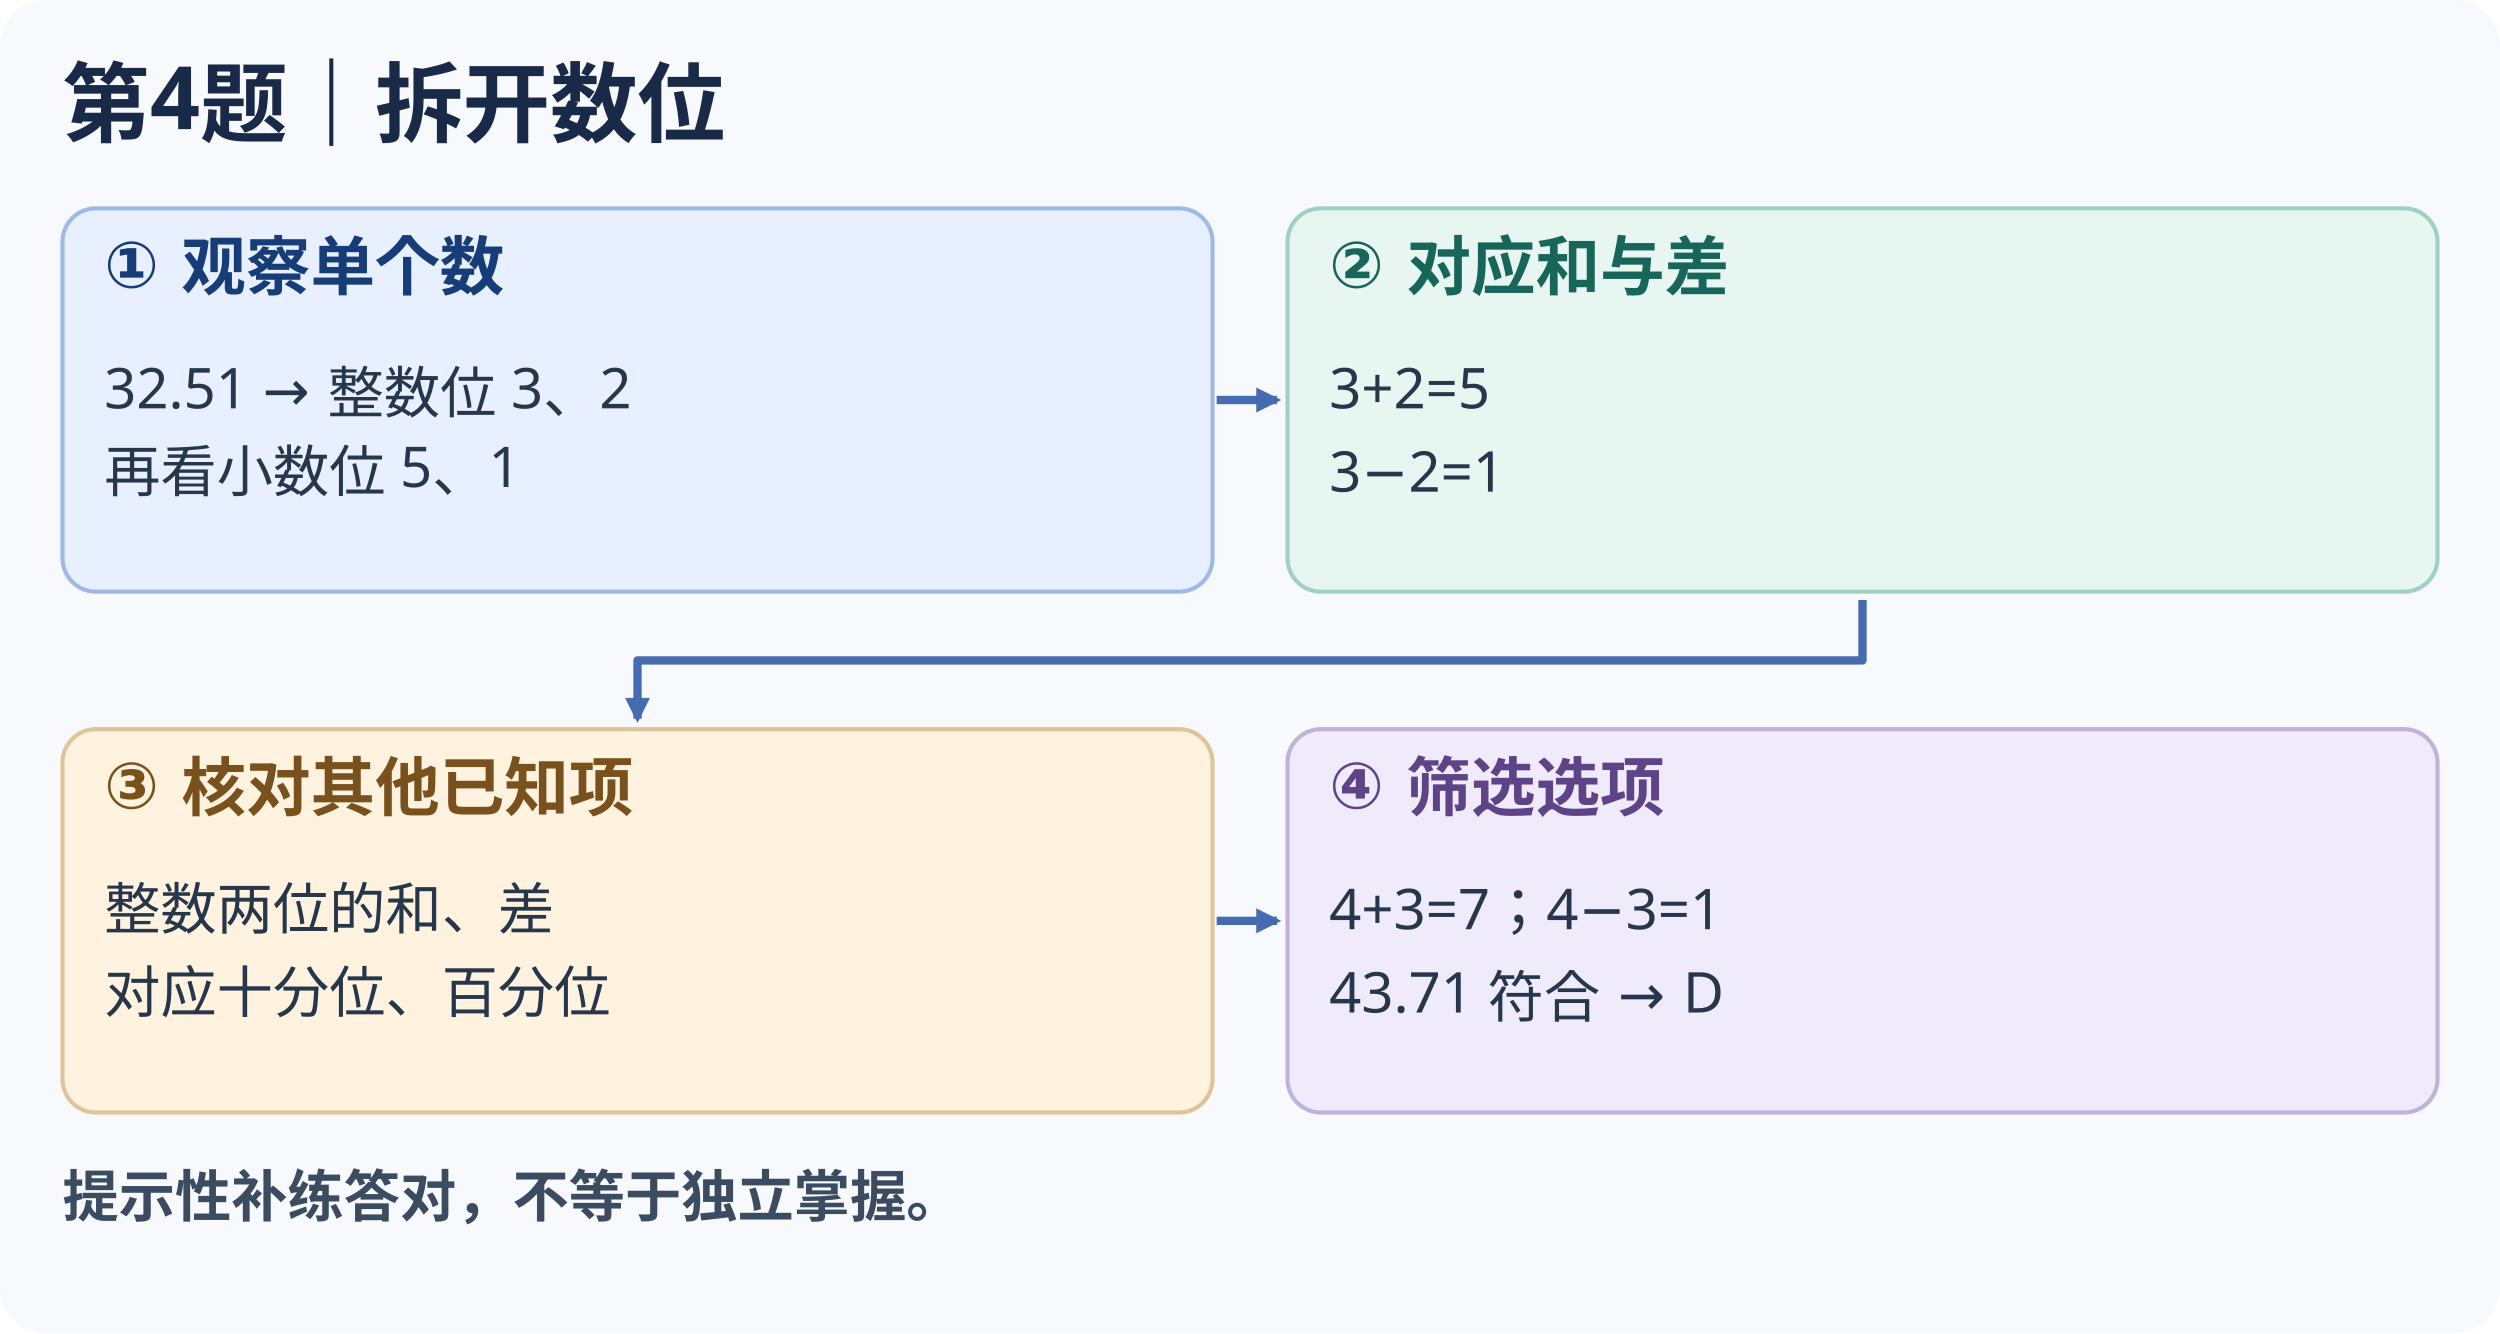
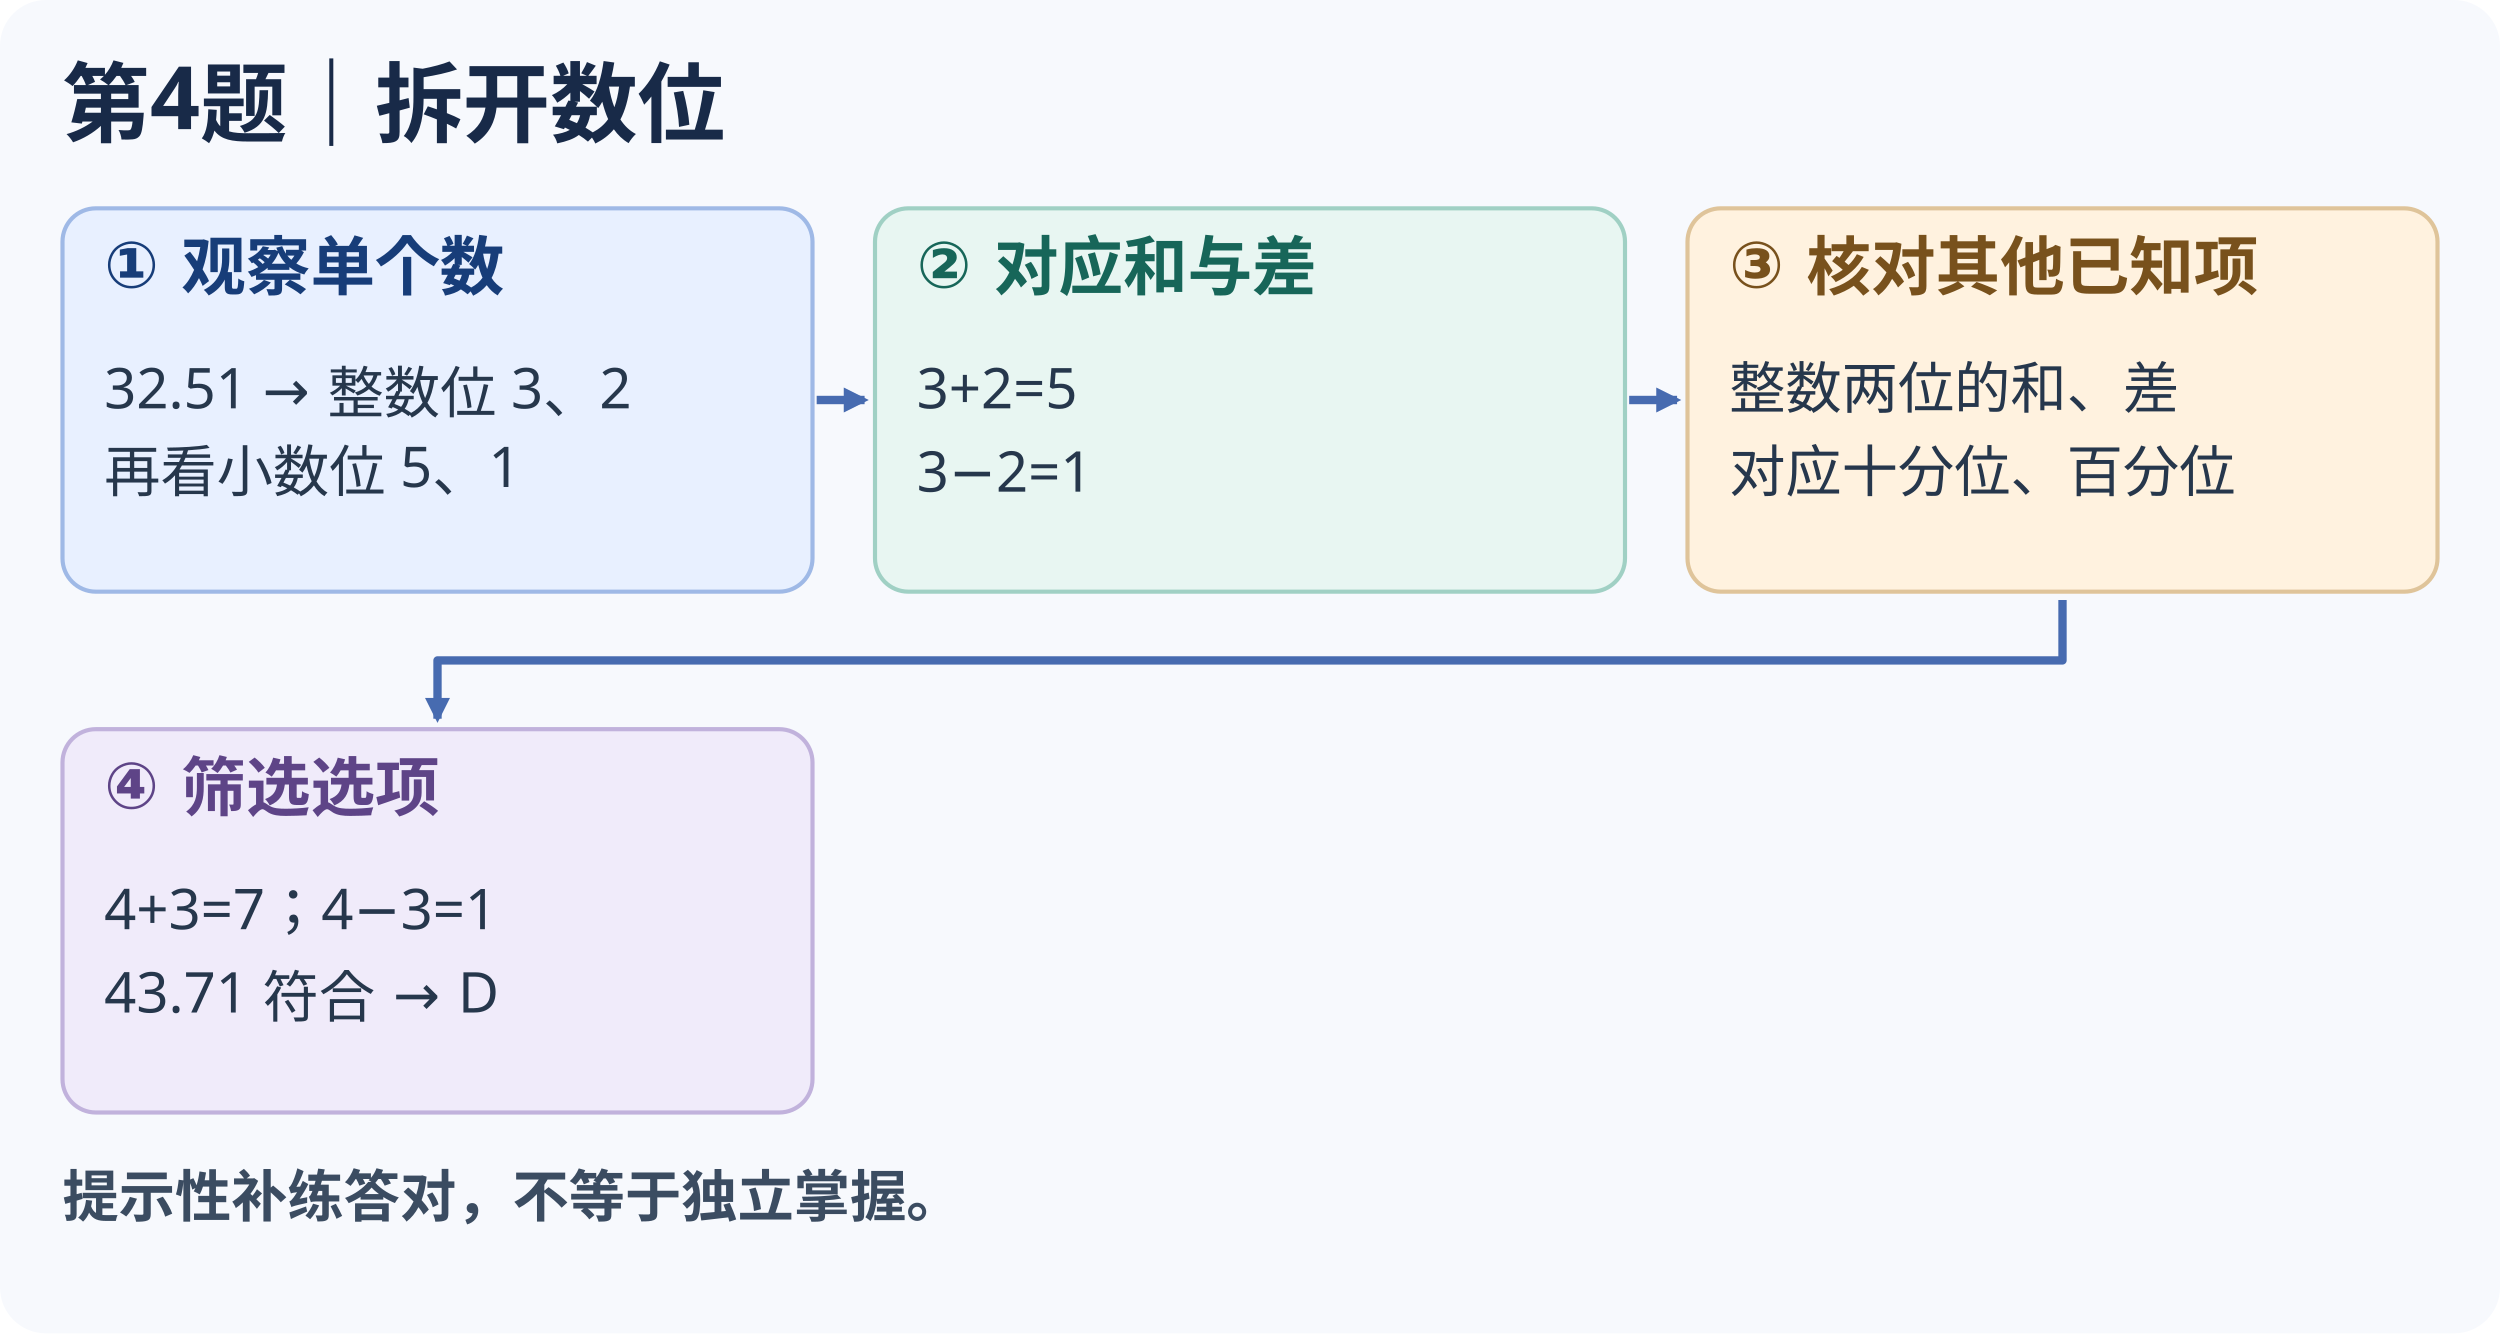
<svg xmlns="http://www.w3.org/2000/svg" viewBox="0 0 1200 640" role="img" aria-label="第4题｜拆开数位">
  <defs>
    <marker id="a" markerWidth="12" markerHeight="12" refX="10" refY="6" orient="auto" markerUnits="userSpaceOnUse">
      <path d="M0 0 L12 6 L0 12 Z" fill="#476bb0" />
    </marker>
  </defs>
  <rect width="1200" height="640" rx="22" fill="#f7f9fd" />
  <g font-family="Microsoft YaHei,PingFang SC,sans-serif">
    <text x="30" y="65" font-size="42" font-weight="700" fill="#182a48">第4题｜拆开数位</text>
-     <rect x="30" y="100" width="552" height="184" rx="16" fill="#e8f0ff" stroke="#9fb9e6" stroke-width="2" />
+     <rect x="30" y="100" width="360" height="184" rx="16" fill="#e8f0ff" stroke="#9fb9e6" stroke-width="2" />
    <text x="50" y="138" font-size="31" font-weight="700" fill="#173d79">① 观察单个数</text>
    <text x="50" y="196" font-size="27" font-weight="500" fill="#26374c">32.51 → 整数位 3、2</text>
    <text x="50" y="236" font-size="27" font-weight="500" fill="#26374c">再看小数位 5、1</text>
-     <rect x="618" y="100" width="552" height="184" rx="16" fill="#e8f6f2" stroke="#a0d0c4" stroke-width="2" />
-     <text x="638" y="138" font-size="31" font-weight="700" fill="#176659">② 对应和与差</text>
-     <text x="638" y="196" font-size="27" font-weight="500" fill="#26374c">3+2=5</text>
-     <text x="638" y="236" font-size="27" font-weight="500" fill="#26374c">3−2=1</text>
-     <rect x="30" y="350" width="552" height="184" rx="16" fill="#fff2df" stroke="#dfc49a" stroke-width="2" />
-     <text x="50" y="388" font-size="31" font-weight="700" fill="#78511c">③ 核对其他已知项</text>
-     <text x="50" y="446" font-size="27" font-weight="500" fill="#26374c">整数两位的和、差</text>
-     <text x="50" y="486" font-size="27" font-weight="500" fill="#26374c">对应十分位、百分位</text>
-     <rect x="618" y="350" width="552" height="184" rx="16" fill="#f0ebfa" stroke="#c1b2dc" stroke-width="2" />
-     <text x="638" y="388" font-size="31" font-weight="700" fill="#5e4487">④ 筛选选项</text>
-     <text x="638" y="446" font-size="27" font-weight="500" fill="#26374c">4+3=7；4−3=1</text>
-     <text x="638" y="486" font-size="27" font-weight="500" fill="#26374c">43.71 符合 → D</text>
+     <rect x="420" y="100" width="360" height="184" rx="16" fill="#e8f6f2" stroke="#a0d0c4" stroke-width="2" />
+     <text x="440" y="138" font-size="31" font-weight="700" fill="#176659">② 对应和与差</text>
+     <text x="440" y="196" font-size="27" font-weight="500" fill="#26374c">3+2=5</text>
+     <text x="440" y="236" font-size="27" font-weight="500" fill="#26374c">3−2=1</text>
+     <rect x="810" y="100" width="360" height="184" rx="16" fill="#fff2df" stroke="#dfc49a" stroke-width="2" />
+     <text x="830" y="138" font-size="31" font-weight="700" fill="#78511c">③ 核对其他已知项</text>
+     <text x="830" y="196" font-size="27" font-weight="500" fill="#26374c">整数两位的和、差</text>
+     <text x="830" y="236" font-size="27" font-weight="500" fill="#26374c">对应十分位、百分位</text>
+     <rect x="30" y="350" width="360" height="184" rx="16" fill="#f0ebfa" stroke="#c1b2dc" stroke-width="2" />
+     <text x="50" y="388" font-size="31" font-weight="700" fill="#5e4487">④ 筛选选项</text>
+     <text x="50" y="446" font-size="27" font-weight="500" fill="#26374c">4+3=7；4−3=1</text>
+     <text x="50" y="486" font-size="27" font-weight="500" fill="#26374c">43.71 符合 → D</text>
    <g fill="none" stroke="#476bb0" stroke-width="4" stroke-linejoin="round" marker-end="url(#a)">
-       <path d="M584 192 H613" />
-       <path d="M894 288 V317 H306 V345" />
-       <path d="M584 442 H613" />
+       <path d="M392 192 H415" />
+       <path d="M782 192 H805" />
+       <path d="M990 288 V317 H210 V345" />
    </g>
    <text x="30" y="584" font-size="27" font-weight="600" fill="#3b4c61">提示性补练答对，不等于独立掌握。</text>
  </g>
</svg>
